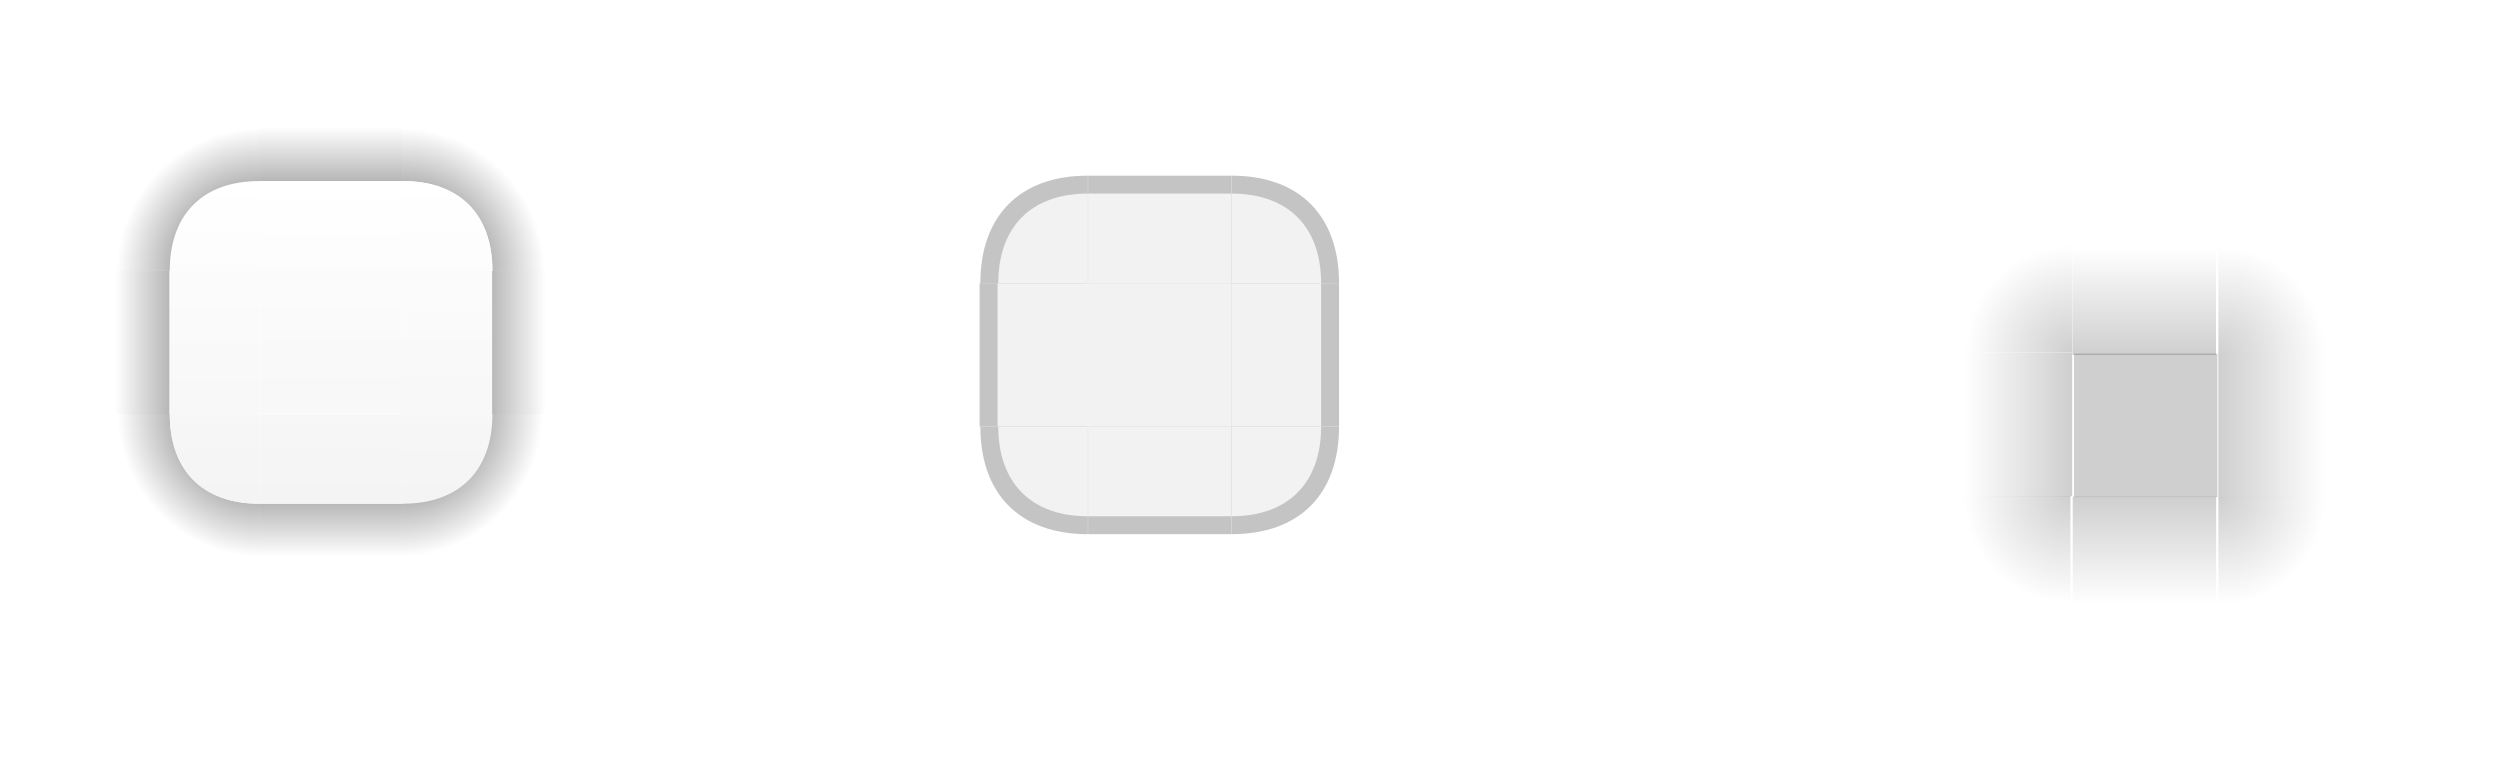
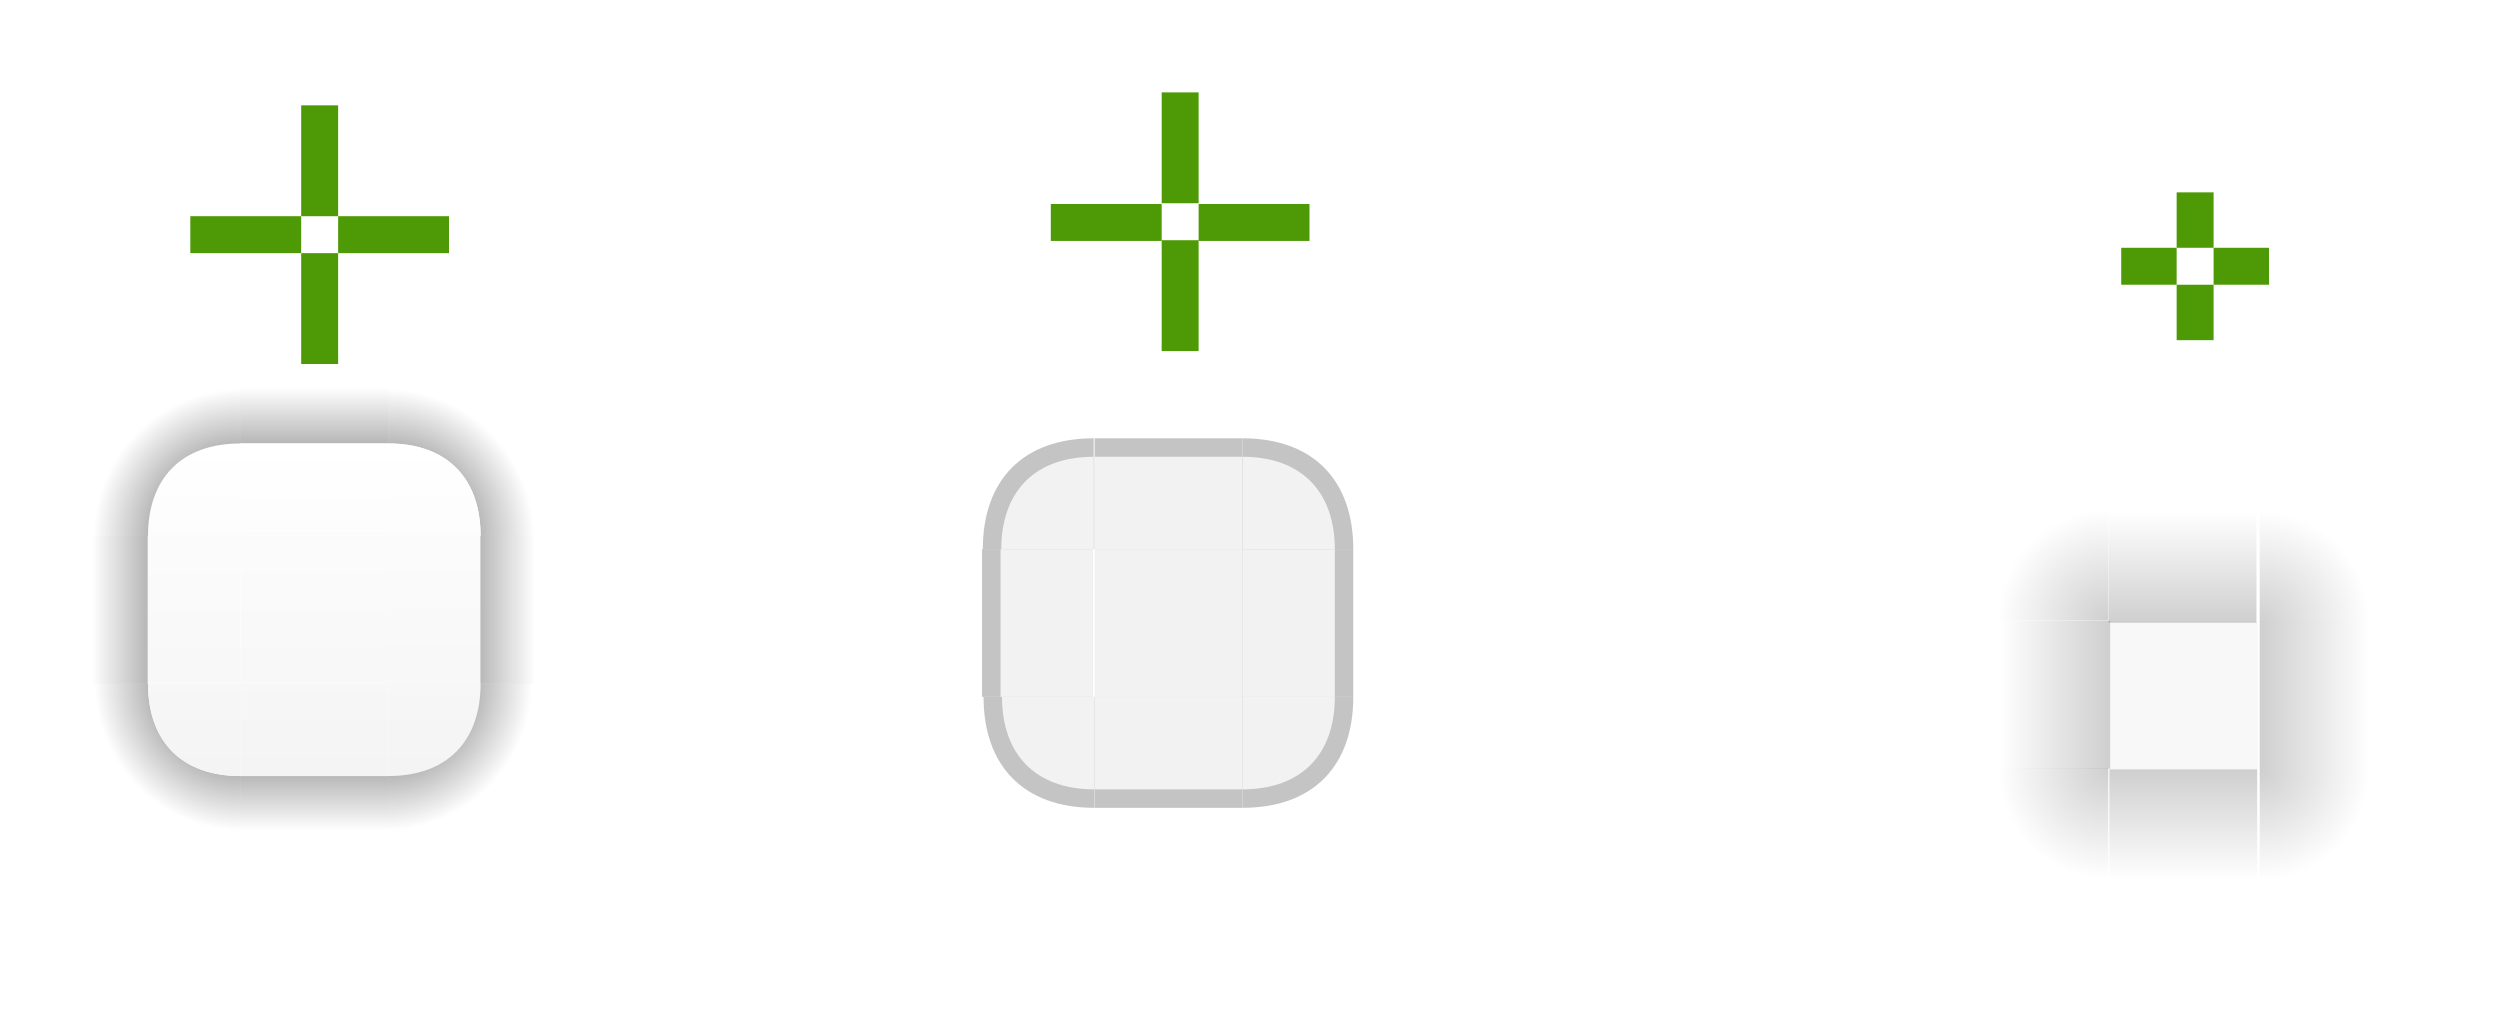
- <svg xmlns="http://www.w3.org/2000/svg" xmlns:ns1="http://www.openswatchbook.org/uri/2009/osb" xmlns:xlink="http://www.w3.org/1999/xlink" id="svg2" width="139.464" viewBox="0 0 139.465 42.184" version="1.1" height="42.184">
+ <svg xmlns="http://www.w3.org/2000/svg" xmlns:ns1="http://www.openswatchbook.org/uri/2009/osb" xmlns:xlink="http://www.w3.org/1999/xlink" id="svg2" width="135.3" viewBox="0 0 135.3 54.65" version="1.1" height="54.65">
  <defs id="defs4">
-     <linearGradient id="linearGradient2932" ns1:paint="solid">
-       <stop style="stop-color:#000000;stop-opacity:1;" offset="0" id="stop2930" />
-     </linearGradient>
-     <linearGradient id="linearGradient2870" ns1:paint="solid">
-       <stop style="stop-color:#000000;stop-opacity:1;" offset="0" id="stop2868" />
-     </linearGradient>
    <linearGradient id="pressed" ns1:paint="solid">
      <stop style="stop-color:#f2f2f2;stop-opacity:1;" offset="0" id="stop2862" />
    </linearGradient>
    <linearGradient id="boder" ns1:paint="solid">
      <stop style="stop-color:#c4c4c4;stop-opacity:1;" offset="0" id="stop2841" />
    </linearGradient>
    <style type="text/css" id="current-color-scheme">
      .ColorScheme-Text {
        color:#31363b;
        stop-color:#31363b;
      }
      .ColorScheme-Background {
        color:#ffffff;
        stop-color:#ffffff;
      }
      .ColorScheme-Highlight {
        
        stop-
      }
      .ColorScheme-ViewText {
        color:#31363b;
        stop-color:#31363b;
      }
      .ColorScheme-ViewBackground {
        color:#fcfcfc;
        stop-color:#fcfcfc;
      }
      .ColorScheme-ViewBackground {
        color:#93cee9;
        stop-color:#93cee9;
      }
      .ColorScheme-ViewBackground{
        
        stop-
      }
      .ColorScheme-ButtonText {
        color:#31363b;
        stop-color:#31363b;
      }
      .ColorScheme-ButtonBackground {
        color:#eff0f1;
        stop-color:#eff0f1;
      }
      .ColorScheme-ButtonHover {
        color:#93cee9;
        stop-color:#93cee9;
      }
      .ColorScheme-ButtonFocus{
        
        stop-
      }
      </style>
    <linearGradient y2="147.3" x2="27.19" y1="165.3" x1="27.19" gradientUnits="userSpaceOnUse" id="linearGradient3488" xlink:href="#linearGradient3478" gradientTransform="translate(57.51,14.85)" />
    <linearGradient id="linearGradient3478">
      <stop id="stop3474" offset="0" style="stop-color:#f4f4f4;stop-opacity:1" />
      <stop id="stop3476" offset="1" style="stop-color:#ffffff;stop-opacity:0.992" />
    </linearGradient>
    <radialGradient xlink:href="#linearGradient922" id="radialGradient1217" gradientUnits="userSpaceOnUse" gradientTransform="matrix(-2.283,0.0177,0.0177,2.292,72.46,-261.7)" cx="-72.4" cy="141.3" fx="-72.4" fy="141.3" r="3.5" />
    <linearGradient id="linearGradient922">
      <stop style="stop-color:#000000;stop-opacity:1" offset="0" id="stop918" />
      <stop style="stop-color:#000000;stop-opacity:0" offset="1" id="stop920" />
    </linearGradient>
    <linearGradient y2="147.3" x2="27.19" y1="165.3" x1="27.19" gradientUnits="userSpaceOnUse" id="linearGradient3490" xlink:href="#linearGradient3478" gradientTransform="translate(39.71,-7.074)" />
    <radialGradient xlink:href="#linearGradient922" id="radialGradient1204" gradientUnits="userSpaceOnUse" gradientTransform="matrix(2.283,-0.0177,-0.0177,-2.292,398,369.3)" cx="-72.4" cy="141.3" fx="-72.4" fy="141.3" r="3.5" />
    <radialGradient xlink:href="#linearGradient922" id="radialGradient1186" gradientUnits="userSpaceOnUse" gradientTransform="matrix(2.283,0.0177,-0.0177,2.292,379,-273.6)" cx="-72.4" cy="141.3" fx="-72.4" fy="141.3" r="3.5" />
    <linearGradient xlink:href="#linearGradient3478" id="linearGradient1191" gradientUnits="userSpaceOnUse" gradientTransform="translate(20.61,2.95)" x1="27.19" y1="165.3" x2="27.19" y2="147.3" />
    <linearGradient xlink:href="#linearGradient939" id="linearGradient1164" gradientUnits="userSpaceOnUse" gradientTransform="matrix(0,1.143,1,0,39.5,148.9)" x1="-72.48" y1="147.2" x2="-65.48" y2="147.2" />
    <linearGradient id="linearGradient939">
      <stop style="stop-color:#000000;stop-opacity:1" offset="0" id="stop935" />
      <stop style="stop-color:#020202;stop-opacity:0" offset="1" id="stop937" />
    </linearGradient>
    <linearGradient xlink:href="#linearGradient3478" id="linearGradient1177" gradientUnits="userSpaceOnUse" gradientTransform="translate(0.01,12.15)" x1="27.19" y1="165.3" x2="27.19" y2="147.3" />
    <linearGradient xlink:href="#linearGradient939" id="linearGradient970" gradientUnits="userSpaceOnUse" gradientTransform="matrix(0,-1.143,1,0,32.3,-48.06)" x1="-72.48" y1="147.2" x2="-65.48" y2="147.2" />
    <linearGradient xlink:href="#linearGradient3478" id="linearGradient1168" gradientUnits="userSpaceOnUse" gradientTransform="translate(-7.092,-11.06)" x1="27.19" y1="165.3" x2="27.19" y2="147.3" />
    <linearGradient xlink:href="#linearGradient939" id="linearGradient980" gradientUnits="userSpaceOnUse" gradientTransform="matrix(-1.143,0,0,1,-47.18,38.63)" x1="-72.48" y1="147.2" x2="-65.48" y2="147.2" />
    <linearGradient xlink:href="#linearGradient3478" id="linearGradient1155" gradientUnits="userSpaceOnUse" gradientTransform="translate(8.501,29.55)" x1="27.19" y1="165.3" x2="27.19" y2="147.3" />
    <linearGradient xlink:href="#linearGradient3319" id="linearGradient941" x1="-72.48" y1="147.2" x2="-65.48" y2="147.2" gradientUnits="userSpaceOnUse" gradientTransform="matrix(1.143,0,0,1,129.5,24.91)" />
    <linearGradient id="linearGradient3319">
      <stop id="stop3315" offset="0" style="stop-color:#000000;stop-opacity:1" />
      <stop id="stop3317" offset="1" style="stop-color:#040404;stop-opacity:0" />
    </linearGradient>
    <linearGradient y2="147.3" x2="27.19" y1="165.3" x1="27.19" gradientUnits="userSpaceOnUse" id="linearGradient3494" xlink:href="#linearGradient3478" gradientTransform="translate(11.49,15.72)" />
    <radialGradient xlink:href="#linearGradient922" id="radialGradient924" cx="-72.4" cy="141.3" fx="-72.4" fy="141.3" r="3.5" gradientUnits="userSpaceOnUse" gradientTransform="matrix(-2.283,-0.0177,0.0177,-2.292,55.4,375.8)" />
    <linearGradient y2="147.3" x2="27.19" y1="165.3" x1="27.19" gradientUnits="userSpaceOnUse" id="linearGradient3492" xlink:href="#linearGradient3478" gradientTransform="translate(40.41,-0.6499)" />
-     <linearGradient y2="147.3" x2="27.19" y1="165.3" x1="27.19" gradientUnits="userSpaceOnUse" id="linearGradient3484" xlink:href="#linearGradient3478" gradientTransform="translate(-12.72,-137.2)" />
+     <linearGradient y2="147.3" x2="27.19" y1="165.3" x1="27.19" gradientUnits="userSpaceOnUse" id="linearGradient3484" xlink:href="#linearGradient3478" gradientTransform="translate(-14.18,-123.3)" />
    <radialGradient r="3" fy="9.812" fx="124.7" cy="9.812" cx="124.7" gradientTransform="matrix(1.998,0.0165,-0.0164,2,-124.3,-11.87)" gradientUnits="userSpaceOnUse" id="radialGradient1033" xlink:href="#linearGradient1391" />
    <linearGradient id="linearGradient1391">
      <stop id="stop1387" offset="0" style="stop-color:#000000;stop-opacity:0.189" />
      <stop id="stop1389" offset="1" style="stop-color:#000000;stop-opacity:0;" />
    </linearGradient>
    <radialGradient r="3" fy="9.812" fx="124.7" cy="9.812" cx="124.7" gradientTransform="matrix(1.998,0.0165,-0.0164,2,-124.3,-11.87)" gradientUnits="userSpaceOnUse" id="radialGradient1031" xlink:href="#linearGradient1391" />
    <radialGradient r="3" fy="9.812" fx="124.7" cy="9.812" cx="124.7" gradientTransform="matrix(1.998,0.0165,-0.0164,2,-124.3,-11.87)" gradientUnits="userSpaceOnUse" id="radialGradient1029" xlink:href="#linearGradient1391" />
    <radialGradient r="3" fy="9.812" fx="124.7" cy="9.812" cx="124.7" gradientTransform="matrix(1.998,0.0165,-0.0164,2,-124.3,-11.87)" gradientUnits="userSpaceOnUse" id="radialGradient1027" xlink:href="#linearGradient1367" />
    <linearGradient id="linearGradient1367">
      <stop id="stop1363" offset="0" style="stop-color:#000000;stop-opacity:0.185" />
      <stop id="stop1365" offset="1" style="stop-color:#000000;stop-opacity:0;" />
    </linearGradient>
    <linearGradient y2="21.08" x2="134.4" y1="21.08" x1="130.4" gradientTransform="matrix(1.5,0,0,1,-65.2,0)" gradientUnits="userSpaceOnUse" id="linearGradient1025" xlink:href="#linearGradient1391" />
    <linearGradient xlink:href="#linearGradient1391" id="linearGradient3284" gradientUnits="userSpaceOnUse" gradientTransform="matrix(1.5,0,0,1,-65.2,0)" x1="130.4" y1="21.08" x2="134.4" y2="21.08" />
    <linearGradient xlink:href="#linearGradient1391" id="linearGradient3286" gradientUnits="userSpaceOnUse" gradientTransform="matrix(1.5,0,0,1,-65.2,0)" x1="130.4" y1="21.08" x2="134.4" y2="21.08" />
    <linearGradient xlink:href="#linearGradient1391" id="linearGradient3288" gradientUnits="userSpaceOnUse" gradientTransform="matrix(1.5,0,0,1,-65.2,0)" x1="130.4" y1="21.08" x2="134.4" y2="21.08" />
    <linearGradient xlink:href="#boder" id="linearGradient2845" x1="83.1" y1="19.98" x2="89.1" y2="19.98" gradientUnits="userSpaceOnUse" gradientTransform="translate(0.85,4.011)" />
    <linearGradient xlink:href="#pressed" id="linearGradient2866" x1="83.95" y1="23.99" x2="88.95" y2="23.99" gradientUnits="userSpaceOnUse" />
-     <linearGradient xlink:href="#pressed" id="linearGradient2880" x1="60.7" y1="19.73" x2="68.7" y2="19.73" gradientUnits="userSpaceOnUse" gradientTransform="translate(0,0.068)" />
+     <linearGradient xlink:href="#pressed" id="linearGradient2880" x1="60.7" y1="19.73" x2="68.7" y2="19.73" gradientUnits="userSpaceOnUse" gradientTransform="translate(-1.46,13.98)" />
    <linearGradient xlink:href="#pressed" id="linearGradient2882" x1="55.8" y1="152.8" x2="60.8" y2="152.8" gradientUnits="userSpaceOnUse" gradientTransform="translate(18.41,-144.5)" />
    <linearGradient xlink:href="#boder" id="linearGradient2896" gradientUnits="userSpaceOnUse" gradientTransform="translate(0.85,4.011)" x1="83.1" y1="19.98" x2="89.1" y2="19.98" />
    <linearGradient xlink:href="#pressed" id="linearGradient2898" gradientUnits="userSpaceOnUse" x1="83.95" y1="23.99" x2="88.95" y2="23.99" />
    <linearGradient xlink:href="#boder" id="linearGradient2908" gradientUnits="userSpaceOnUse" gradientTransform="translate(0.85,4.011)" x1="83.1" y1="19.98" x2="89.1" y2="19.98" />
    <linearGradient xlink:href="#pressed" id="linearGradient2910" gradientUnits="userSpaceOnUse" x1="83.95" y1="23.99" x2="88.95" y2="23.99" />
    <linearGradient xlink:href="#boder" id="linearGradient2920" gradientUnits="userSpaceOnUse" gradientTransform="translate(0.85,4.011)" x1="83.1" y1="19.98" x2="89.1" y2="19.98" />
    <linearGradient xlink:href="#pressed" id="linearGradient2922" gradientUnits="userSpaceOnUse" x1="83.95" y1="23.99" x2="88.95" y2="23.99" />
    <linearGradient xlink:href="#boder" id="linearGradient2934" x1="74.21" y1="7.8" x2="80.21" y2="7.8" gradientUnits="userSpaceOnUse" />
    <linearGradient xlink:href="#boder" id="linearGradient2953" gradientUnits="userSpaceOnUse" x1="74.21" y1="7.8" x2="80.21" y2="7.8" />
    <linearGradient xlink:href="#pressed" id="linearGradient2955" gradientUnits="userSpaceOnUse" gradientTransform="translate(18.41,-144.5)" x1="55.8" y1="152.8" x2="60.8" y2="152.8" />
    <linearGradient xlink:href="#boder" id="linearGradient2965" gradientUnits="userSpaceOnUse" x1="74.21" y1="7.8" x2="80.21" y2="7.8" />
    <linearGradient xlink:href="#pressed" id="linearGradient2967" gradientUnits="userSpaceOnUse" gradientTransform="translate(18.41,-144.5)" x1="55.8" y1="152.8" x2="60.8" y2="152.8" />
    <linearGradient xlink:href="#boder" id="linearGradient2977" gradientUnits="userSpaceOnUse" x1="74.21" y1="7.8" x2="80.21" y2="7.8" />
    <linearGradient xlink:href="#pressed" id="linearGradient2979" gradientUnits="userSpaceOnUse" gradientTransform="translate(18.41,-144.5)" x1="55.8" y1="152.8" x2="60.8" y2="152.8" />
  </defs>
-   <rect id="toolbutton-hover-center" y="-31.7" x="39.914" width="24" height="24" class="ColorScheme-ButtonBackground" style="fill:currentColor;fill-opacity:0.6;fill-rule:evenodd;stroke-width:2" transform="scale(-1)" />
-   <rect transform="scale(-1)" style="fill:currentColor;fill-opacity:0.6;fill-rule:evenodd;stroke-width:0.577" class="ColorScheme-ButtonBackground" height="24" width="6" x="63.914" y="-31.7" id="toolbutton-hover-left" />
-   <rect id="toolbutton-hover-right" y="-31.7" x="33.914" width="6" height="24" class="ColorScheme-ButtonBackground" style="fill:currentColor;fill-opacity:0.6;fill-rule:evenodd;stroke-width:0.577" transform="scale(-1)" />
-   <rect transform="rotate(-90)" style="fill:currentColor;fill-opacity:0.6;fill-rule:evenodd;stroke-width:0.577" class="ColorScheme-ButtonBackground" height="24" width="6" x="-7.7" y="-63.914" id="toolbutton-hover-top" />
-   <rect id="toolbutton-hover-bottom" class="ColorScheme-ButtonBackground" y="-63.914" x="-37.7" width="6" height="24" style="fill:currentColor;fill-opacity:0.6;fill-rule:evenodd;stroke-width:0.577" transform="rotate(-90)" />
-   <rect id="toolbutton-hover-bottomleft" y="-37.7" x="63.914" width="6" height="6" class="ColorScheme-ButtonBackground" style="fill:currentColor;fill-opacity:0.6;fill-rule:evenodd;stroke-width:0.167" transform="scale(-1)" />
-   <rect transform="scale(-1)" style="fill:currentColor;fill-opacity:0.6;fill-rule:evenodd;stroke-width:0.167" class="ColorScheme-ButtonBackground" height="6" width="6" x="63.914" y="-7.7" id="toolbutton-hover-topleft" />
-   <rect transform="scale(-1)" style="fill:currentColor;fill-opacity:0.6;fill-rule:evenodd;stroke-width:0.167" class="ColorScheme-ButtonBackground" height="6" width="6" x="33.914" y="-37.7" id="toolbutton-hover-bottomright" />
-   <rect id="toolbutton-hover-topright" y="-7.7" x="33.914" width="6" height="6" class="ColorScheme-ButtonBackground" style="fill:currentColor;fill-opacity:0.6;fill-rule:evenodd;stroke-width:0.167" transform="scale(-1)" />
-   <rect y="61.34" x="49.53" height="6" width="2" id="normal-hint-bottom-margin" style="fill:#4e9a06;fill-opacity:1;fill-rule:nonzero;stroke:none" />
-   <rect style="fill:#4e9a06;fill-opacity:1;fill-rule:nonzero;stroke:none" id="normal-hint-top-margin" width="2" height="6" x="49.53" y="53.34" />
-   <rect y="43.53" x="-61.34" height="6" width="2" id="normal-hint-left-margin" style="fill:#4e9a06;fill-opacity:1;fill-rule:nonzero;stroke:none" transform="rotate(-90)" />
-   <rect transform="rotate(-90)" style="fill:#4e9a06;fill-opacity:1;fill-rule:nonzero;stroke:none" id="normal-hint-right-margin" width="2" height="6" x="-61.34" y="51.53" />
-   <rect style="fill:#4e9a06;fill-opacity:1;fill-rule:nonzero;stroke:none;stroke-width:1" id="hover-hint-bottom-margin" width="2" height="3" x="78.75" y="67.04" />
-   <rect y="59.04" x="78.75" height="3" width="2" id="hover-hint-top-margin" style="fill:#4e9a06;fill-opacity:1;fill-rule:nonzero;stroke:none;stroke-width:1" />
-   <rect transform="rotate(-90)" style="fill:#4e9a06;fill-opacity:1;fill-rule:nonzero;stroke:none;stroke-width:1" id="hover-hint-left-margin" width="2" height="3" x="-64.04" y="72.75" />
-   <rect y="80.75" x="-64.04" height="3" width="2" id="hover-hint-right-margin" style="fill:#4e9a06;fill-opacity:1;fill-rule:nonzero;stroke:none;stroke-width:1" transform="rotate(-90)" />
-   <rect y="54.2" x="108.3" height="6" width="2" id="pressed-hint-top-margin" style="fill:#4e9a06;fill-opacity:1;fill-rule:nonzero;stroke:none" />
-   <rect y="110.3" x="-62.24" height="6" width="2" id="pressed-hint-right-margin" style="fill:#4e9a06;fill-opacity:1;fill-rule:nonzero;stroke:none" transform="rotate(-90)" />
-   <rect transform="rotate(-90)" style="fill:#4e9a06;fill-opacity:1;fill-rule:nonzero;stroke:none" id="pressed-hint-left-margin" width="2" height="6" x="-62.24" y="102.3" />
-   <rect style="fill:#4e9a06;fill-opacity:1;fill-rule:nonzero;stroke:none" id="pressed-hint-bottom-margin" width="2" height="6" x="108.3" y="62.2" />
-   <rect style="fill:#4e9a06;fill-opacity:1;fill-rule:nonzero;stroke:none" id="toolbutton-pressed-hint-top-margin" width="2" height="6" x="137.6" y="54.2" />
-   <rect transform="rotate(-90)" style="fill:#4e9a06;fill-opacity:1;fill-rule:nonzero;stroke:none" id="toolbutton-pressed-hint-right-margin" width="2" height="6" x="-62.24" y="139.6" />
-   <rect y="131.6" x="-62.24" height="6" width="2" id="toolbutton-pressed-hint-left-margin" style="fill:#4e9a06;fill-opacity:1;fill-rule:nonzero;stroke:none" transform="rotate(-90)" />
-   <rect y="62.2" x="137.6" height="6" width="2" id="toolbutton-pressed-hint-bottom-margin" style="fill:#4e9a06;fill-opacity:1;fill-rule:nonzero;stroke:none" />
-   <rect style="opacity:1;fill:url(#linearGradient3484);fill-opacity:1;fill-rule:evenodd;stroke:none;stroke-width:1.907;stroke-linecap:square;stroke-linejoin:miter;stroke-miterlimit:4;stroke-dasharray:none;stroke-dashoffset:0;stroke-opacity:1;paint-order:normal" id="normal-center" width="8" height="8.001" x="14.47" y="15.06" />
-   <g id="normal-bottomleft" transform="translate(-53.13,-136.6)">
+   <rect y="13.7" x="16.3" height="6" width="2" id="normal-hint-bottom-margin" style="fill:#4e9a06;fill-opacity:1;fill-rule:nonzero;stroke:none" />
+   <rect style="fill:#4e9a06;fill-opacity:1;fill-rule:nonzero;stroke:none" id="normal-hint-top-margin" width="2" height="6" x="16.3" y="5.701" />
+   <rect y="10.3" x="-13.7" height="6" width="2" id="normal-hint-left-margin" style="fill:#4e9a06;fill-opacity:1;fill-rule:nonzero;stroke:none" transform="rotate(-90)" />
+   <rect transform="rotate(-90)" style="fill:#4e9a06;fill-opacity:1;fill-rule:nonzero;stroke:none" id="normal-hint-right-margin" width="2" height="6" x="-13.7" y="18.3" />
+   <rect style="fill:#4e9a06;fill-opacity:1;fill-rule:nonzero;stroke:none;stroke-width:1" id="hover-hint-bottom-margin" width="2" height="3" x="117.8" y="15.41" />
+   <rect y="10.41" x="117.8" height="3" width="2" id="hover-hint-top-margin" style="fill:#4e9a06;fill-opacity:1;fill-rule:nonzero;stroke:none;stroke-width:1" />
+   <rect transform="rotate(-90)" style="fill:#4e9a06;fill-opacity:1;fill-rule:nonzero;stroke:none;stroke-width:1" id="hover-hint-left-margin" width="2" height="3" x="-15.41" y="114.8" />
+   <rect y="119.8" x="-15.41" height="3" width="2" id="hover-hint-right-margin" style="fill:#4e9a06;fill-opacity:1;fill-rule:nonzero;stroke:none;stroke-width:1" transform="rotate(-90)" />
+   <rect y="5" x="62.87" height="6" width="2" id="pressed-hint-top-margin" style="fill:#4e9a06;fill-opacity:1;fill-rule:nonzero;stroke:none" />
+   <rect y="64.87" x="-13.04" height="6" width="2" id="pressed-hint-right-margin" style="fill:#4e9a06;fill-opacity:1;fill-rule:nonzero;stroke:none" transform="rotate(-90)" />
+   <rect transform="rotate(-90)" style="fill:#4e9a06;fill-opacity:1;fill-rule:nonzero;stroke:none" id="pressed-hint-left-margin" width="2" height="6" x="-13.04" y="56.87" />
+   <rect style="fill:#4e9a06;fill-opacity:1;fill-rule:nonzero;stroke:none" id="pressed-hint-bottom-margin" width="2" height="6" x="62.87" y="13" />
+   <rect style="opacity:1;fill:url(#linearGradient3484);fill-opacity:1;fill-rule:evenodd;stroke:none;stroke-width:1.907;stroke-linecap:square;stroke-linejoin:miter;stroke-miterlimit:4;stroke-dasharray:none;stroke-dashoffset:0;stroke-opacity:1;paint-order:normal" id="normal-center" width="8" height="8.001" x="13.01" y="28.98" />
+   <g id="normal-bottomleft" transform="translate(-54.59,-122.7)">
    <path id="path914" transform="translate(-155.5,106.4)" d="m 215.1,53.3 c 0,4.9 3,8 8,8 v -3 c -3.2,0 -5,-1.9 -5,-5 z" style="opacity:0.753;fill:url(#radialGradient924);fill-opacity:1;fill-rule:evenodd;stroke:none;stroke-width:0.266;stroke-linecap:square;stroke-linejoin:miter;stroke-miterlimit:4;stroke-dasharray:none;stroke-dashoffset:0;stroke-opacity:0.827;paint-order:normal" />
    <path style="opacity:1;fill:url(#linearGradient3492);fill-opacity:1;fill-rule:evenodd;stroke:none;stroke-width:0.266;stroke-linecap:square;stroke-linejoin:miter;stroke-miterlimit:4;stroke-dasharray:none;stroke-dashoffset:0;stroke-opacity:0.827;paint-order:normal" d="m 67.6,164.7 v -5 h -5 c 0,3.1 1.8,5 5,5 z" id="path1237" />
  </g>
-   <g id="normal-right" transform="translate(-24.23,-153)">
+   <g id="normal-right" transform="translate(-25.69,-139.1)">
    <path style="opacity:0.753;fill:url(#linearGradient941);fill-opacity:1;fill-rule:evenodd;stroke:none;stroke-width:0.267;stroke-linecap:square;stroke-linejoin:miter;stroke-miterlimit:4;stroke-dasharray:none;stroke-dashoffset:0;stroke-opacity:0.827;paint-order:normal" d="m 51.68,168.1 v 8 h 3 v -8 z" id="rect933-3" />
    <rect style="opacity:1;fill:url(#linearGradient3494);fill-opacity:1;fill-rule:evenodd;stroke:none;stroke-width:1.907;stroke-linecap:square;stroke-linejoin:miter;stroke-miterlimit:4;stroke-dasharray:none;stroke-dashoffset:0;stroke-opacity:1;paint-order:normal" id="rect4203" width="5" height="8" x="46.68" y="168.1" />
  </g>
-   <g id="normal-left" transform="translate(-21.23,-166.7)">
+   <g id="normal-left" transform="translate(-22.69,-152.8)">
    <path id="rect974" d="m 27.69,181.8 v 8 h 8 v 0 h -5 v -8 z" style="opacity:0.753;fill:url(#linearGradient980);fill-opacity:1;fill-rule:evenodd;stroke:none;stroke-width:0.267;stroke-linecap:square;stroke-linejoin:miter;stroke-miterlimit:4;stroke-dasharray:none;stroke-dashoffset:0;stroke-opacity:0.827;paint-order:normal" />
    <rect y="181.8" x="30.69" height="8" width="5" id="rect1153" style="opacity:1;fill:url(#linearGradient1155);fill-opacity:1;fill-rule:evenodd;stroke:none;stroke-width:1.907;stroke-linecap:square;stroke-linejoin:miter;stroke-miterlimit:4;stroke-dasharray:none;stroke-dashoffset:0;stroke-opacity:1;paint-order:normal" />
  </g>
-   <g id="normal-top" transform="translate(-5.631,-126.1)">
+   <g id="normal-top" transform="translate(-7.091,-112.2)">
    <path id="rect964" transform="translate(-155.5,106.4)" d="m 175.6,26.8 v 3 h 8 v -3 z" style="opacity:0.753;fill:url(#linearGradient970);fill-opacity:1;fill-rule:evenodd;stroke:none;stroke-width:0.267;stroke-linecap:square;stroke-linejoin:miter;stroke-miterlimit:4;stroke-dasharray:none;stroke-dashoffset:0;stroke-opacity:0.827;paint-order:normal" />
    <rect style="opacity:1;fill:url(#linearGradient1168);fill-opacity:1;fill-rule:evenodd;stroke:none;stroke-width:1.907;stroke-linecap:square;stroke-linejoin:miter;stroke-miterlimit:4;stroke-dasharray:none;stroke-dashoffset:0;stroke-opacity:1;paint-order:normal" id="rect1166" width="8" height="5" x="20.1" y="136.2" />
  </g>
-   <g id="normal-bottom" transform="translate(-12.73,-149.4)">
+   <g id="normal-bottom" transform="translate(-14.19,-135.5)">
    <path id="rect1162" transform="translate(-155.5,106.4)" d="m 182.7,71.1 v 3 h 8 v -3 z" style="opacity:0.753;fill:url(#linearGradient1164);fill-opacity:1;fill-rule:evenodd;stroke:none;stroke-width:0.267;stroke-linecap:square;stroke-linejoin:miter;stroke-miterlimit:4;stroke-dasharray:none;stroke-dashoffset:0;stroke-opacity:0.827;paint-order:normal" />
    <rect y="172.5" x="27.2" height="5" width="8" id="rect1175" style="opacity:1;fill:url(#linearGradient1177);fill-opacity:1;fill-rule:evenodd;stroke:none;stroke-width:1.907;stroke-linecap:square;stroke-linejoin:miter;stroke-miterlimit:4;stroke-dasharray:none;stroke-dashoffset:0;stroke-opacity:1;paint-order:normal" />
  </g>
-   <g id="normal-topright" transform="translate(-33.33,-140.2)">
+   <g id="normal-topright" transform="translate(-34.79,-126.3)">
    <path id="path1184" transform="translate(-155.5,106.4)" d="m 211.3,40.9 v 3 c 3.2,0 5,1.9 5,5 h 3 c 0,-4.9 -3,-8 -8,-8 z" style="opacity:0.753;fill:url(#radialGradient1186);fill-opacity:1;fill-rule:evenodd;stroke:none;stroke-width:0.266;stroke-linecap:square;stroke-linejoin:miter;stroke-miterlimit:4;stroke-dasharray:none;stroke-dashoffset:0;stroke-opacity:0.827;paint-order:normal" />
    <path style="opacity:1;fill:url(#linearGradient1191);fill-opacity:1;fill-rule:evenodd;stroke:none;stroke-width:0.266;stroke-linecap:square;stroke-linejoin:miter;stroke-miterlimit:4;stroke-dasharray:none;stroke-dashoffset:0;stroke-opacity:0.827;paint-order:normal" d="m 55.8,150.3 v 5 h 5 c 0,-3.1 -1.8,-5 -5,-5 z" id="path1188" />
  </g>
-   <g id="normal-bottomright" transform="translate(-52.43,-130.1)">
+   <g id="normal-bottomright" transform="translate(-53.89,-116.2)">
    <path style="opacity:1;fill:url(#linearGradient3490);fill-opacity:1;fill-rule:evenodd;stroke:none;stroke-width:0.266;stroke-linecap:square;stroke-linejoin:miter;stroke-miterlimit:4;stroke-dasharray:none;stroke-dashoffset:0;stroke-opacity:0.827;paint-order:normal" d="m 74.9,158.2 v -5 h 5 c 0,3.1 -1.8,5 -5,5 z" id="path1211" />
    <path id="path1202" transform="translate(-155.5,106.4)" d="m 235.4,46.8 c 0,3.1 -1.8,5 -5,5 v 3 c 5,0 8,-3.1 8,-8 z" style="opacity:0.753;fill:url(#radialGradient1204);fill-opacity:1;fill-rule:evenodd;stroke:none;stroke-width:0.266;stroke-linecap:square;stroke-linejoin:miter;stroke-miterlimit:4;stroke-dasharray:none;stroke-dashoffset:0;stroke-opacity:0.827;paint-order:normal" />
  </g>
-   <g id="normal-topleft" transform="translate(-70.23,-152.1)">
+   <g id="normal-topleft" transform="translate(-71.69,-138.2)">
    <path style="opacity:1;fill:url(#linearGradient3488);fill-opacity:1;fill-rule:evenodd;stroke:none;stroke-width:0.266;stroke-linecap:square;stroke-linejoin:miter;stroke-miterlimit:4;stroke-dasharray:none;stroke-dashoffset:0;stroke-opacity:0.827;paint-order:normal" d="m 84.7,162.2 v 5 h -5 c 0,-3.1 1.8,-5 5,-5 z" id="path1226" />
    <path id="path1215" transform="translate(-155.5,106.4)" d="m 240.2,52.8 c -5,0 -8,3.1 -8,8 h 3 c 0,-3.1 1.8,-5 5,-5 z" style="opacity:0.753;fill:url(#radialGradient1217);fill-opacity:1;fill-rule:evenodd;stroke:none;stroke-width:0.266;stroke-linecap:square;stroke-linejoin:miter;stroke-miterlimit:4;stroke-dasharray:none;stroke-dashoffset:0;stroke-opacity:0.827;paint-order:normal" />
  </g>
-   <rect y="19.73" x="115.7" height="8" width="8" id="hover-center" style="opacity:1;fill:#000000;fill-opacity:0.188;fill-rule:evenodd;stroke:none;stroke-width:1.907;stroke-linecap:square;stroke-linejoin:miter;stroke-miterlimit:4;stroke-dasharray:none;stroke-dashoffset:0;stroke-opacity:1;paint-order:normal" />
-   <g transform="rotate(90,121.7,19.01)" id="hover-bottom">
+   <rect y="33.65" x="114.2" height="8" width="8" id="hover-center" style="opacity:1;fill:#f8f8f8;fill-opacity:1;fill-rule:evenodd;stroke:none;stroke-width:1.907;stroke-linecap:square;stroke-linejoin:miter;stroke-miterlimit:4;stroke-dasharray:none;stroke-dashoffset:0;stroke-opacity:1;paint-order:normal" />
+   <g transform="rotate(90,114,25.24)" id="hover-bottom">
    <rect style="opacity:1;fill:none;fill-opacity:1;fill-rule:evenodd;stroke:none;stroke-width:1.907;stroke-linecap:square;stroke-linejoin:miter;stroke-miterlimit:4;stroke-dasharray:none;stroke-dashoffset:0;stroke-opacity:1;paint-order:normal" id="rect971" width="8" height="8" x="130.4" y="17.08" />
    <rect y="17.08" x="130.4" height="8" width="6" id="rect973" style="opacity:1;fill:url(#linearGradient3284);fill-opacity:1;fill-rule:evenodd;stroke:none;stroke-width:1.907;stroke-linecap:square;stroke-linejoin:miter;stroke-miterlimit:4;stroke-dasharray:none;stroke-dashoffset:0;stroke-opacity:1;paint-order:normal" />
  </g>
-   <g id="hover-top" transform="matrix(0,-1,-1,0,140.7,150.2)">
+   <g id="hover-top" transform="matrix(0,-1,-1,0,139.2,164.1)">
    <rect y="17.08" x="130.4" height="8" width="8" id="rect977" style="opacity:1;fill:none;fill-opacity:1;fill-rule:evenodd;stroke:none;stroke-width:1.907;stroke-linecap:square;stroke-linejoin:miter;stroke-miterlimit:4;stroke-dasharray:none;stroke-dashoffset:0;stroke-opacity:1;paint-order:normal" />
    <rect style="opacity:1;fill:url(#linearGradient3286);fill-opacity:1;fill-rule:evenodd;stroke:none;stroke-width:1.907;stroke-linecap:square;stroke-linejoin:miter;stroke-miterlimit:4;stroke-dasharray:none;stroke-dashoffset:0;stroke-opacity:1;paint-order:normal" id="rect979" width="6" height="8" x="130.4" y="17.08" />
  </g>
-   <g id="hover-right" transform="translate(-6.645,2.664)">
+   <g id="hover-right" transform="translate(-8.105,16.58)">
    <rect y="17.08" x="130.4" height="8" width="8" id="rect983" style="opacity:1;fill:none;fill-opacity:1;fill-rule:evenodd;stroke:none;stroke-width:1.907;stroke-linecap:square;stroke-linejoin:miter;stroke-miterlimit:4;stroke-dasharray:none;stroke-dashoffset:0;stroke-opacity:1;paint-order:normal" />
    <rect style="opacity:1;fill:url(#linearGradient3288);fill-opacity:1;fill-rule:evenodd;stroke:none;stroke-width:1.907;stroke-linecap:square;stroke-linejoin:miter;stroke-miterlimit:4;stroke-dasharray:none;stroke-dashoffset:0;stroke-opacity:1;paint-order:normal" id="rect985" width="6" height="8" x="130.4" y="17.08" />
  </g>
-   <g id="hover-left" transform="rotate(180,123,22.38)">
+   <g id="hover-left" transform="rotate(180,122.3,29.34)">
    <rect y="17.08" x="130.4" height="8" width="8" id="rect989" style="opacity:1;fill:none;fill-opacity:1;fill-rule:evenodd;stroke:none;stroke-width:1.907;stroke-linecap:square;stroke-linejoin:miter;stroke-miterlimit:4;stroke-dasharray:none;stroke-dashoffset:0;stroke-opacity:1;paint-order:normal" />
    <rect style="opacity:1;fill:url(#linearGradient1025);fill-opacity:1;fill-rule:evenodd;stroke:none;stroke-width:1.907;stroke-linecap:square;stroke-linejoin:miter;stroke-miterlimit:4;stroke-dasharray:none;stroke-dashoffset:0;stroke-opacity:1;paint-order:normal" id="rect991" width="6" height="8" x="130.4" y="17.08" />
  </g>
-   <g id="hover-topright" transform="translate(-0.9455,9.934)">
+   <g id="hover-topright" transform="translate(-2.405,23.85)">
    <rect y="1.812" x="124.7" height="8" width="8" id="rect995" style="opacity:1;fill:none;fill-opacity:1;fill-rule:evenodd;stroke:none;stroke-width:1.907;stroke-linecap:square;stroke-linejoin:miter;stroke-miterlimit:4;stroke-dasharray:none;stroke-dashoffset:0;stroke-opacity:1;paint-order:normal" />
    <rect style="opacity:1;fill:url(#radialGradient1027);fill-opacity:1;fill-rule:evenodd;stroke:none;stroke-width:1.907;stroke-linecap:square;stroke-linejoin:miter;stroke-miterlimit:4;stroke-dasharray:none;stroke-dashoffset:0;stroke-opacity:1;paint-order:normal" id="rect997" width="6" height="6" x="124.7" y="3.812" />
  </g>
-   <g transform="matrix(-1,0,0,1,240.3,9.854)" id="hover-topleft">
+   <g transform="matrix(-1,0,0,1,238.8,23.77)" id="hover-topleft">
    <rect style="opacity:1;fill:none;fill-opacity:1;fill-rule:evenodd;stroke:none;stroke-width:1.907;stroke-linecap:square;stroke-linejoin:miter;stroke-miterlimit:4;stroke-dasharray:none;stroke-dashoffset:0;stroke-opacity:1;paint-order:normal" id="rect1001" width="8" height="8" x="124.7" y="1.812" />
    <rect y="3.812" x="124.7" height="6" width="6" id="rect1003" style="opacity:1;fill:url(#radialGradient1029);fill-opacity:1;fill-rule:evenodd;stroke:none;stroke-width:1.907;stroke-linecap:square;stroke-linejoin:miter;stroke-miterlimit:4;stroke-dasharray:none;stroke-dashoffset:0;stroke-opacity:1;paint-order:normal" />
  </g>
-   <g transform="matrix(1,0,0,-1,-0.9455,37.55)" id="hover-bottomright">
+   <g transform="matrix(1,0,0,-1,-2.405,51.47)" id="hover-bottomright">
    <rect style="opacity:1;fill:none;fill-opacity:1;fill-rule:evenodd;stroke:none;stroke-width:1.907;stroke-linecap:square;stroke-linejoin:miter;stroke-miterlimit:4;stroke-dasharray:none;stroke-dashoffset:0;stroke-opacity:1;paint-order:normal" id="rect1007" width="8" height="8" x="124.7" y="1.812" />
    <rect y="3.812" x="124.7" height="6" width="6" id="rect1009" style="opacity:1;fill:url(#radialGradient1031);fill-opacity:1;fill-rule:evenodd;stroke:none;stroke-width:1.907;stroke-linecap:square;stroke-linejoin:miter;stroke-miterlimit:4;stroke-dasharray:none;stroke-dashoffset:0;stroke-opacity:1;paint-order:normal" />
  </g>
-   <g transform="rotate(180,120.1,18.74)" id="hover-bottomleft">
+   <g transform="rotate(180,119.4,25.7)" id="hover-bottomleft">
    <rect style="opacity:1;fill:none;fill-opacity:1;fill-rule:evenodd;stroke:none;stroke-width:1.907;stroke-linecap:square;stroke-linejoin:miter;stroke-miterlimit:4;stroke-dasharray:none;stroke-dashoffset:0;stroke-opacity:1;paint-order:normal" id="rect1013" width="8" height="8" x="124.7" y="1.812" />
    <rect y="3.812" x="124.7" height="6" width="6" id="rect1015" style="opacity:1;fill:url(#radialGradient1033);fill-opacity:1;fill-rule:evenodd;stroke:none;stroke-width:1.907;stroke-linecap:square;stroke-linejoin:miter;stroke-miterlimit:4;stroke-dasharray:none;stroke-dashoffset:0;stroke-opacity:1;paint-order:normal" />
  </g>
-   <rect y="15.8" x="60.7" height="8.001" width="8" id="pressed-center" style="opacity:1;fill:url(#linearGradient2880);fill-opacity:1;fill-rule:evenodd;stroke:none;stroke-width:1.907;stroke-linecap:square;stroke-linejoin:miter;stroke-miterlimit:4;stroke-dasharray:none;stroke-dashoffset:0;stroke-opacity:1;paint-order:normal" />
-   <g id="pressed-right" transform="translate(-15.25,-4.19)">
+   <rect y="29.72" x="59.24" height="8.001" width="8" id="pressed-center" style="opacity:1;fill:url(#linearGradient2880);fill-opacity:1;fill-rule:evenodd;stroke:none;stroke-width:1.907;stroke-linecap:square;stroke-linejoin:miter;stroke-miterlimit:4;stroke-dasharray:none;stroke-dashoffset:0;stroke-opacity:1;paint-order:normal" />
+   <g id="pressed-right" transform="translate(-16.71,9.727)">
    <rect y="19.99" x="83.95" height="8.001" width="8" id="rect2851" style="opacity:1;fill:none;fill-opacity:0.453;fill-rule:evenodd;stroke:none;stroke-width:1.907;stroke-linecap:square;stroke-linejoin:miter;stroke-miterlimit:4;stroke-dasharray:none;stroke-dashoffset:0;stroke-opacity:1;paint-order:normal" />
    <rect style="opacity:1;fill:url(#linearGradient2845);fill-opacity:1;fill-rule:evenodd;stroke:none;stroke-width:1.907;stroke-linecap:square;stroke-linejoin:miter;stroke-miterlimit:4;stroke-dasharray:none;stroke-dashoffset:0;stroke-opacity:1;paint-order:normal" id="rect2837" width="6" height="8" x="83.95" y="19.99" />
    <rect y="19.99" x="83.95" height="8" width="5" id="rect965" style="opacity:1;fill:url(#linearGradient2866);fill-opacity:1;fill-rule:evenodd;stroke:none;stroke-width:1.907;stroke-linecap:square;stroke-linejoin:miter;stroke-miterlimit:4;stroke-dasharray:none;stroke-dashoffset:0;stroke-opacity:1;paint-order:normal" />
  </g>
-   <g id="pressed-topright" transform="translate(-5.51,4.999)">
+   <g id="pressed-topright" transform="translate(-6.97,18.92)">
    <rect y="2.799" x="74.21" height="8.001" width="8" id="rect2936" style="opacity:1;fill:none;fill-opacity:0.453;fill-rule:evenodd;stroke:none;stroke-width:1.907;stroke-linecap:square;stroke-linejoin:miter;stroke-miterlimit:4;stroke-dasharray:none;stroke-dashoffset:0;stroke-opacity:1;paint-order:normal" />
    <path style="opacity:1;fill:url(#linearGradient2934);fill-opacity:1;fill-rule:evenodd;stroke:none;stroke-width:0.266;stroke-linecap:square;stroke-linejoin:miter;stroke-miterlimit:4;stroke-dasharray:none;stroke-dashoffset:0;stroke-opacity:0.827;paint-order:normal" d="m 74.21,4.8 v 6 h 6 c 0,-3.72 -2.16,-6 -6,-6 z" id="path2926" />
    <path id="path990" d="m 74.21,5.8 v 5 h 5 c 0,-3.1 -1.8,-5 -5,-5 z" style="opacity:1;fill:url(#linearGradient2882);fill-opacity:1;fill-rule:evenodd;stroke:none;stroke-width:0.266;stroke-linecap:square;stroke-linejoin:miter;stroke-miterlimit:4;stroke-dasharray:none;stroke-dashoffset:0;stroke-opacity:0.827;paint-order:normal" />
  </g>
-   <g transform="matrix(-1,0,0,1,144.6,-4.191)" id="pressed-left">
+   <g transform="matrix(-1,0,0,1,143.1,9.726)" id="pressed-left">
    <rect style="opacity:1;fill:none;fill-opacity:0.453;fill-rule:evenodd;stroke:none;stroke-width:1.907;stroke-linecap:square;stroke-linejoin:miter;stroke-miterlimit:4;stroke-dasharray:none;stroke-dashoffset:0;stroke-opacity:1;paint-order:normal" id="rect2888" width="8" height="8.001" x="83.95" y="19.99" />
    <rect y="19.99" x="83.95" height="8" width="6" id="rect2890" style="opacity:1;fill:url(#linearGradient2896);fill-opacity:1;fill-rule:evenodd;stroke:none;stroke-width:1.907;stroke-linecap:square;stroke-linejoin:miter;stroke-miterlimit:4;stroke-dasharray:none;stroke-dashoffset:0;stroke-opacity:1;paint-order:normal" />
    <rect style="opacity:1;fill:url(#linearGradient2898);fill-opacity:1;fill-rule:evenodd;stroke:none;stroke-width:1.907;stroke-linecap:square;stroke-linejoin:miter;stroke-miterlimit:4;stroke-dasharray:none;stroke-dashoffset:0;stroke-opacity:1;paint-order:normal" id="rect2892" width="5" height="8" x="83.95" y="19.99" />
  </g>
-   <g transform="rotate(-90,70.23,29.52)" id="pressed-top">
+   <g transform="rotate(-90,76.46,37.21)" id="pressed-top">
    <rect style="opacity:1;fill:none;fill-opacity:0.453;fill-rule:evenodd;stroke:none;stroke-width:1.907;stroke-linecap:square;stroke-linejoin:miter;stroke-miterlimit:4;stroke-dasharray:none;stroke-dashoffset:0;stroke-opacity:1;paint-order:normal" id="rect2900" width="8" height="8.001" x="83.95" y="19.99" />
    <rect y="19.99" x="83.95" height="8" width="6" id="rect2902" style="opacity:1;fill:url(#linearGradient2908);fill-opacity:1;fill-rule:evenodd;stroke:none;stroke-width:1.907;stroke-linecap:square;stroke-linejoin:miter;stroke-miterlimit:4;stroke-dasharray:none;stroke-dashoffset:0;stroke-opacity:1;paint-order:normal" />
    <rect style="opacity:1;fill:url(#linearGradient2910);fill-opacity:1;fill-rule:evenodd;stroke:none;stroke-width:1.907;stroke-linecap:square;stroke-linejoin:miter;stroke-miterlimit:4;stroke-dasharray:none;stroke-dashoffset:0;stroke-opacity:1;paint-order:normal" id="rect2904" width="5" height="8" x="83.95" y="19.99" />
  </g>
-   <g transform="rotate(90,74.42,14.27)" id="pressed-bottom">
+   <g transform="rotate(90,66.73,20.5)" id="pressed-bottom">
    <rect style="opacity:1;fill:none;fill-opacity:0.453;fill-rule:evenodd;stroke:none;stroke-width:1.907;stroke-linecap:square;stroke-linejoin:miter;stroke-miterlimit:4;stroke-dasharray:none;stroke-dashoffset:0;stroke-opacity:1;paint-order:normal" id="rect2912" width="8" height="8.001" x="83.95" y="19.99" />
    <rect y="19.99" x="83.95" height="8" width="6" id="rect2914" style="opacity:1;fill:url(#linearGradient2920);fill-opacity:1;fill-rule:evenodd;stroke:none;stroke-width:1.907;stroke-linecap:square;stroke-linejoin:miter;stroke-miterlimit:4;stroke-dasharray:none;stroke-dashoffset:0;stroke-opacity:1;paint-order:normal" />
    <rect style="opacity:1;fill:url(#linearGradient2922);fill-opacity:1;fill-rule:evenodd;stroke:none;stroke-width:1.907;stroke-linecap:square;stroke-linejoin:miter;stroke-miterlimit:4;stroke-dasharray:none;stroke-dashoffset:0;stroke-opacity:1;paint-order:normal" id="rect2916" width="5" height="8" x="83.95" y="19.99" />
  </g>
-   <g transform="matrix(-1,0,0,1,134.9,4.999)" id="pressed-topleft">
+   <g transform="matrix(-1,0,0,1,133.4,18.92)" id="pressed-topleft">
    <rect style="opacity:1;fill:none;fill-opacity:0.453;fill-rule:evenodd;stroke:none;stroke-width:1.907;stroke-linecap:square;stroke-linejoin:miter;stroke-miterlimit:4;stroke-dasharray:none;stroke-dashoffset:0;stroke-opacity:1;paint-order:normal" id="rect2945" width="8" height="8.001" x="74.21" y="2.799" />
    <path id="path2947" d="m 74.21,4.8 v 6 h 6 c 0,-3.72 -2.16,-6 -6,-6 z" style="opacity:1;fill:url(#linearGradient2953);fill-opacity:1;fill-rule:evenodd;stroke:none;stroke-width:0.266;stroke-linecap:square;stroke-linejoin:miter;stroke-miterlimit:4;stroke-dasharray:none;stroke-dashoffset:0;stroke-opacity:0.827;paint-order:normal" />
    <path style="opacity:1;fill:url(#linearGradient2955);fill-opacity:1;fill-rule:evenodd;stroke:none;stroke-width:0.266;stroke-linecap:square;stroke-linejoin:miter;stroke-miterlimit:4;stroke-dasharray:none;stroke-dashoffset:0;stroke-opacity:0.827;paint-order:normal" d="m 74.21,5.8 v 5 h 5 c 0,-3.1 -1.8,-5 -5,-5 z" id="path2949" />
  </g>
-   <g transform="matrix(1,0,0,-1,-5.51,34.6)" id="pressed-bottomright">
+   <g transform="matrix(1,0,0,-1,-6.97,48.52)" id="pressed-bottomright">
    <rect style="opacity:1;fill:none;fill-opacity:0.453;fill-rule:evenodd;stroke:none;stroke-width:1.907;stroke-linecap:square;stroke-linejoin:miter;stroke-miterlimit:4;stroke-dasharray:none;stroke-dashoffset:0;stroke-opacity:1;paint-order:normal" id="rect2957" width="8" height="8.001" x="74.21" y="2.799" />
    <path id="path2959" d="m 74.21,4.8 v 6 h 6 c 0,-3.72 -2.16,-6 -6,-6 z" style="opacity:1;fill:url(#linearGradient2965);fill-opacity:1;fill-rule:evenodd;stroke:none;stroke-width:0.266;stroke-linecap:square;stroke-linejoin:miter;stroke-miterlimit:4;stroke-dasharray:none;stroke-dashoffset:0;stroke-opacity:0.827;paint-order:normal" />
    <path style="opacity:1;fill:url(#linearGradient2967);fill-opacity:1;fill-rule:evenodd;stroke:none;stroke-width:0.266;stroke-linecap:square;stroke-linejoin:miter;stroke-miterlimit:4;stroke-dasharray:none;stroke-dashoffset:0;stroke-opacity:0.827;paint-order:normal" d="m 74.21,5.8 v 5 h 5 c 0,-3.1 -1.8,-5 -5,-5 z" id="path2961" />
  </g>
-   <g transform="rotate(-180,67.45,17.3)" id="pressed-bottomleft">
+   <g transform="rotate(-180,66.72,24.26)" id="pressed-bottomleft">
    <rect style="opacity:1;fill:none;fill-opacity:0.453;fill-rule:evenodd;stroke:none;stroke-width:1.907;stroke-linecap:square;stroke-linejoin:miter;stroke-miterlimit:4;stroke-dasharray:none;stroke-dashoffset:0;stroke-opacity:1;paint-order:normal" id="rect2969" width="8" height="8.001" x="74.21" y="2.799" />
    <path id="path2971" d="m 74.21,4.8 v 6 h 6 c 0,-3.72 -2.16,-6 -6,-6 z" style="opacity:1;fill:url(#linearGradient2977);fill-opacity:1;fill-rule:evenodd;stroke:none;stroke-width:0.266;stroke-linecap:square;stroke-linejoin:miter;stroke-miterlimit:4;stroke-dasharray:none;stroke-dashoffset:0;stroke-opacity:0.827;paint-order:normal" />
    <path style="opacity:1;fill:url(#linearGradient2979);fill-opacity:1;fill-rule:evenodd;stroke:none;stroke-width:0.266;stroke-linecap:square;stroke-linejoin:miter;stroke-miterlimit:4;stroke-dasharray:none;stroke-dashoffset:0;stroke-opacity:0.827;paint-order:normal" d="m 74.21,5.8 v 5 h 5 c 0,-3.1 -1.8,-5 -5,-5 z" id="path2973" />
  </g>
</svg>
